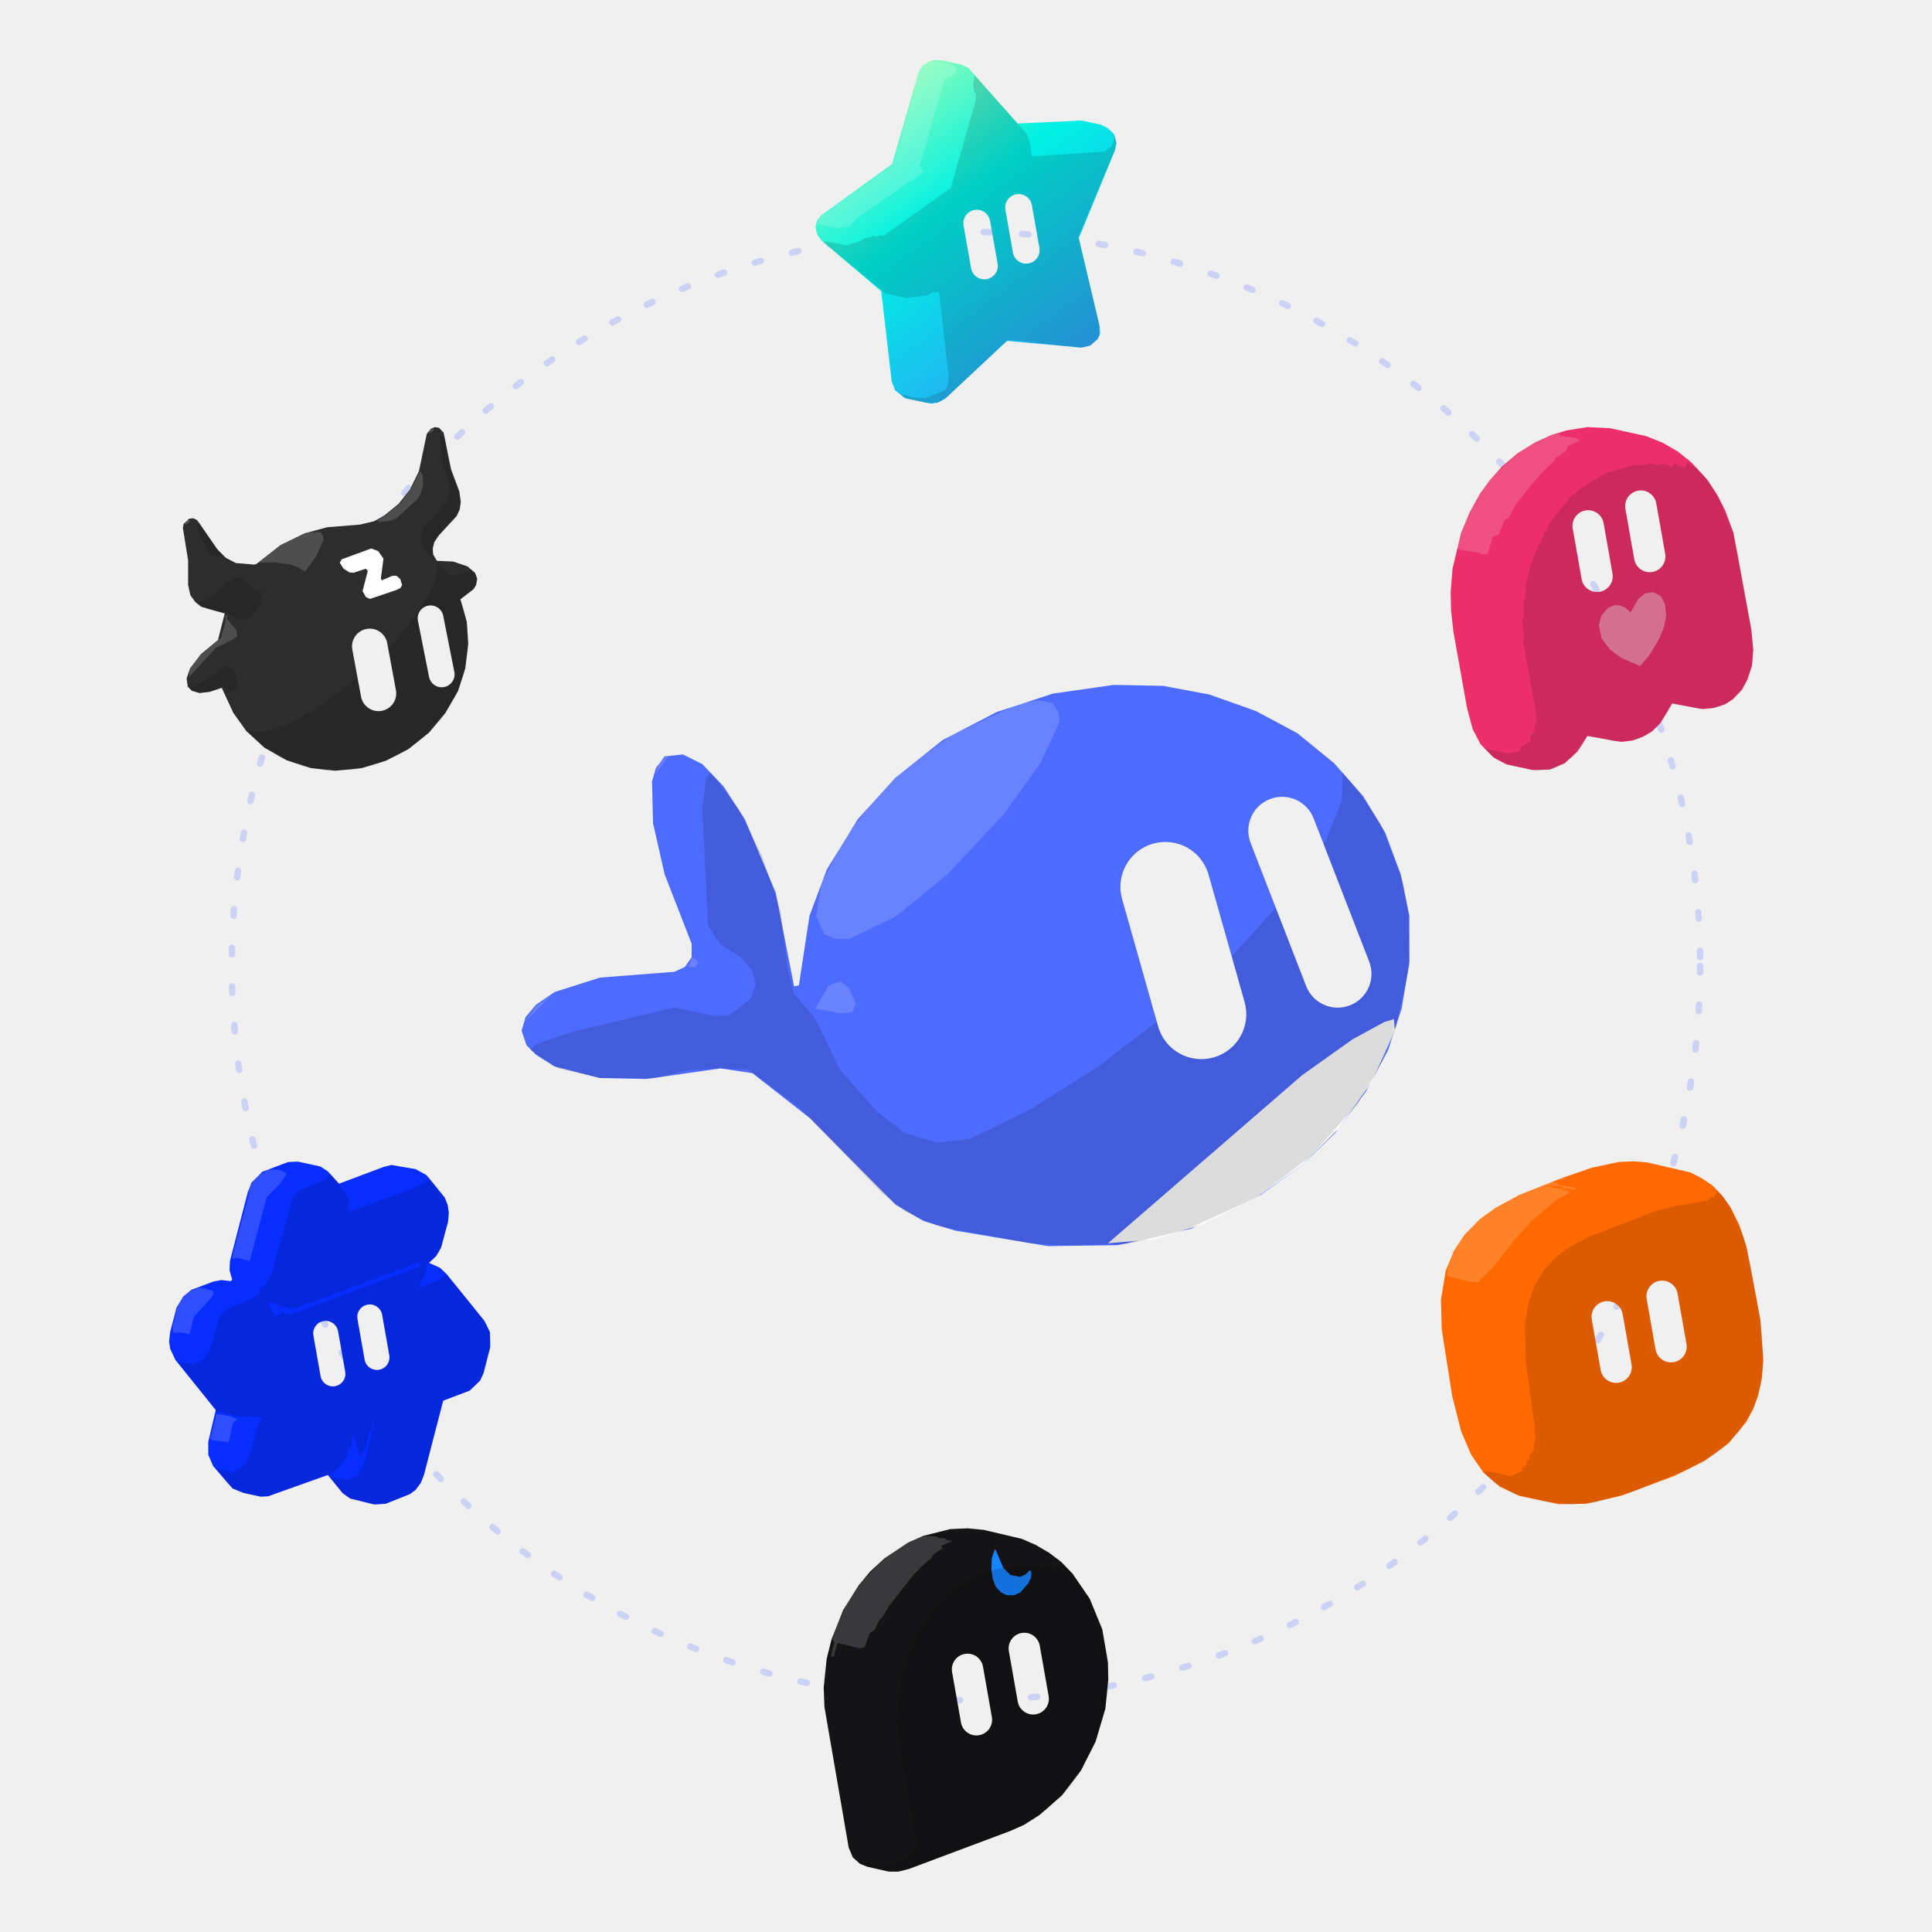
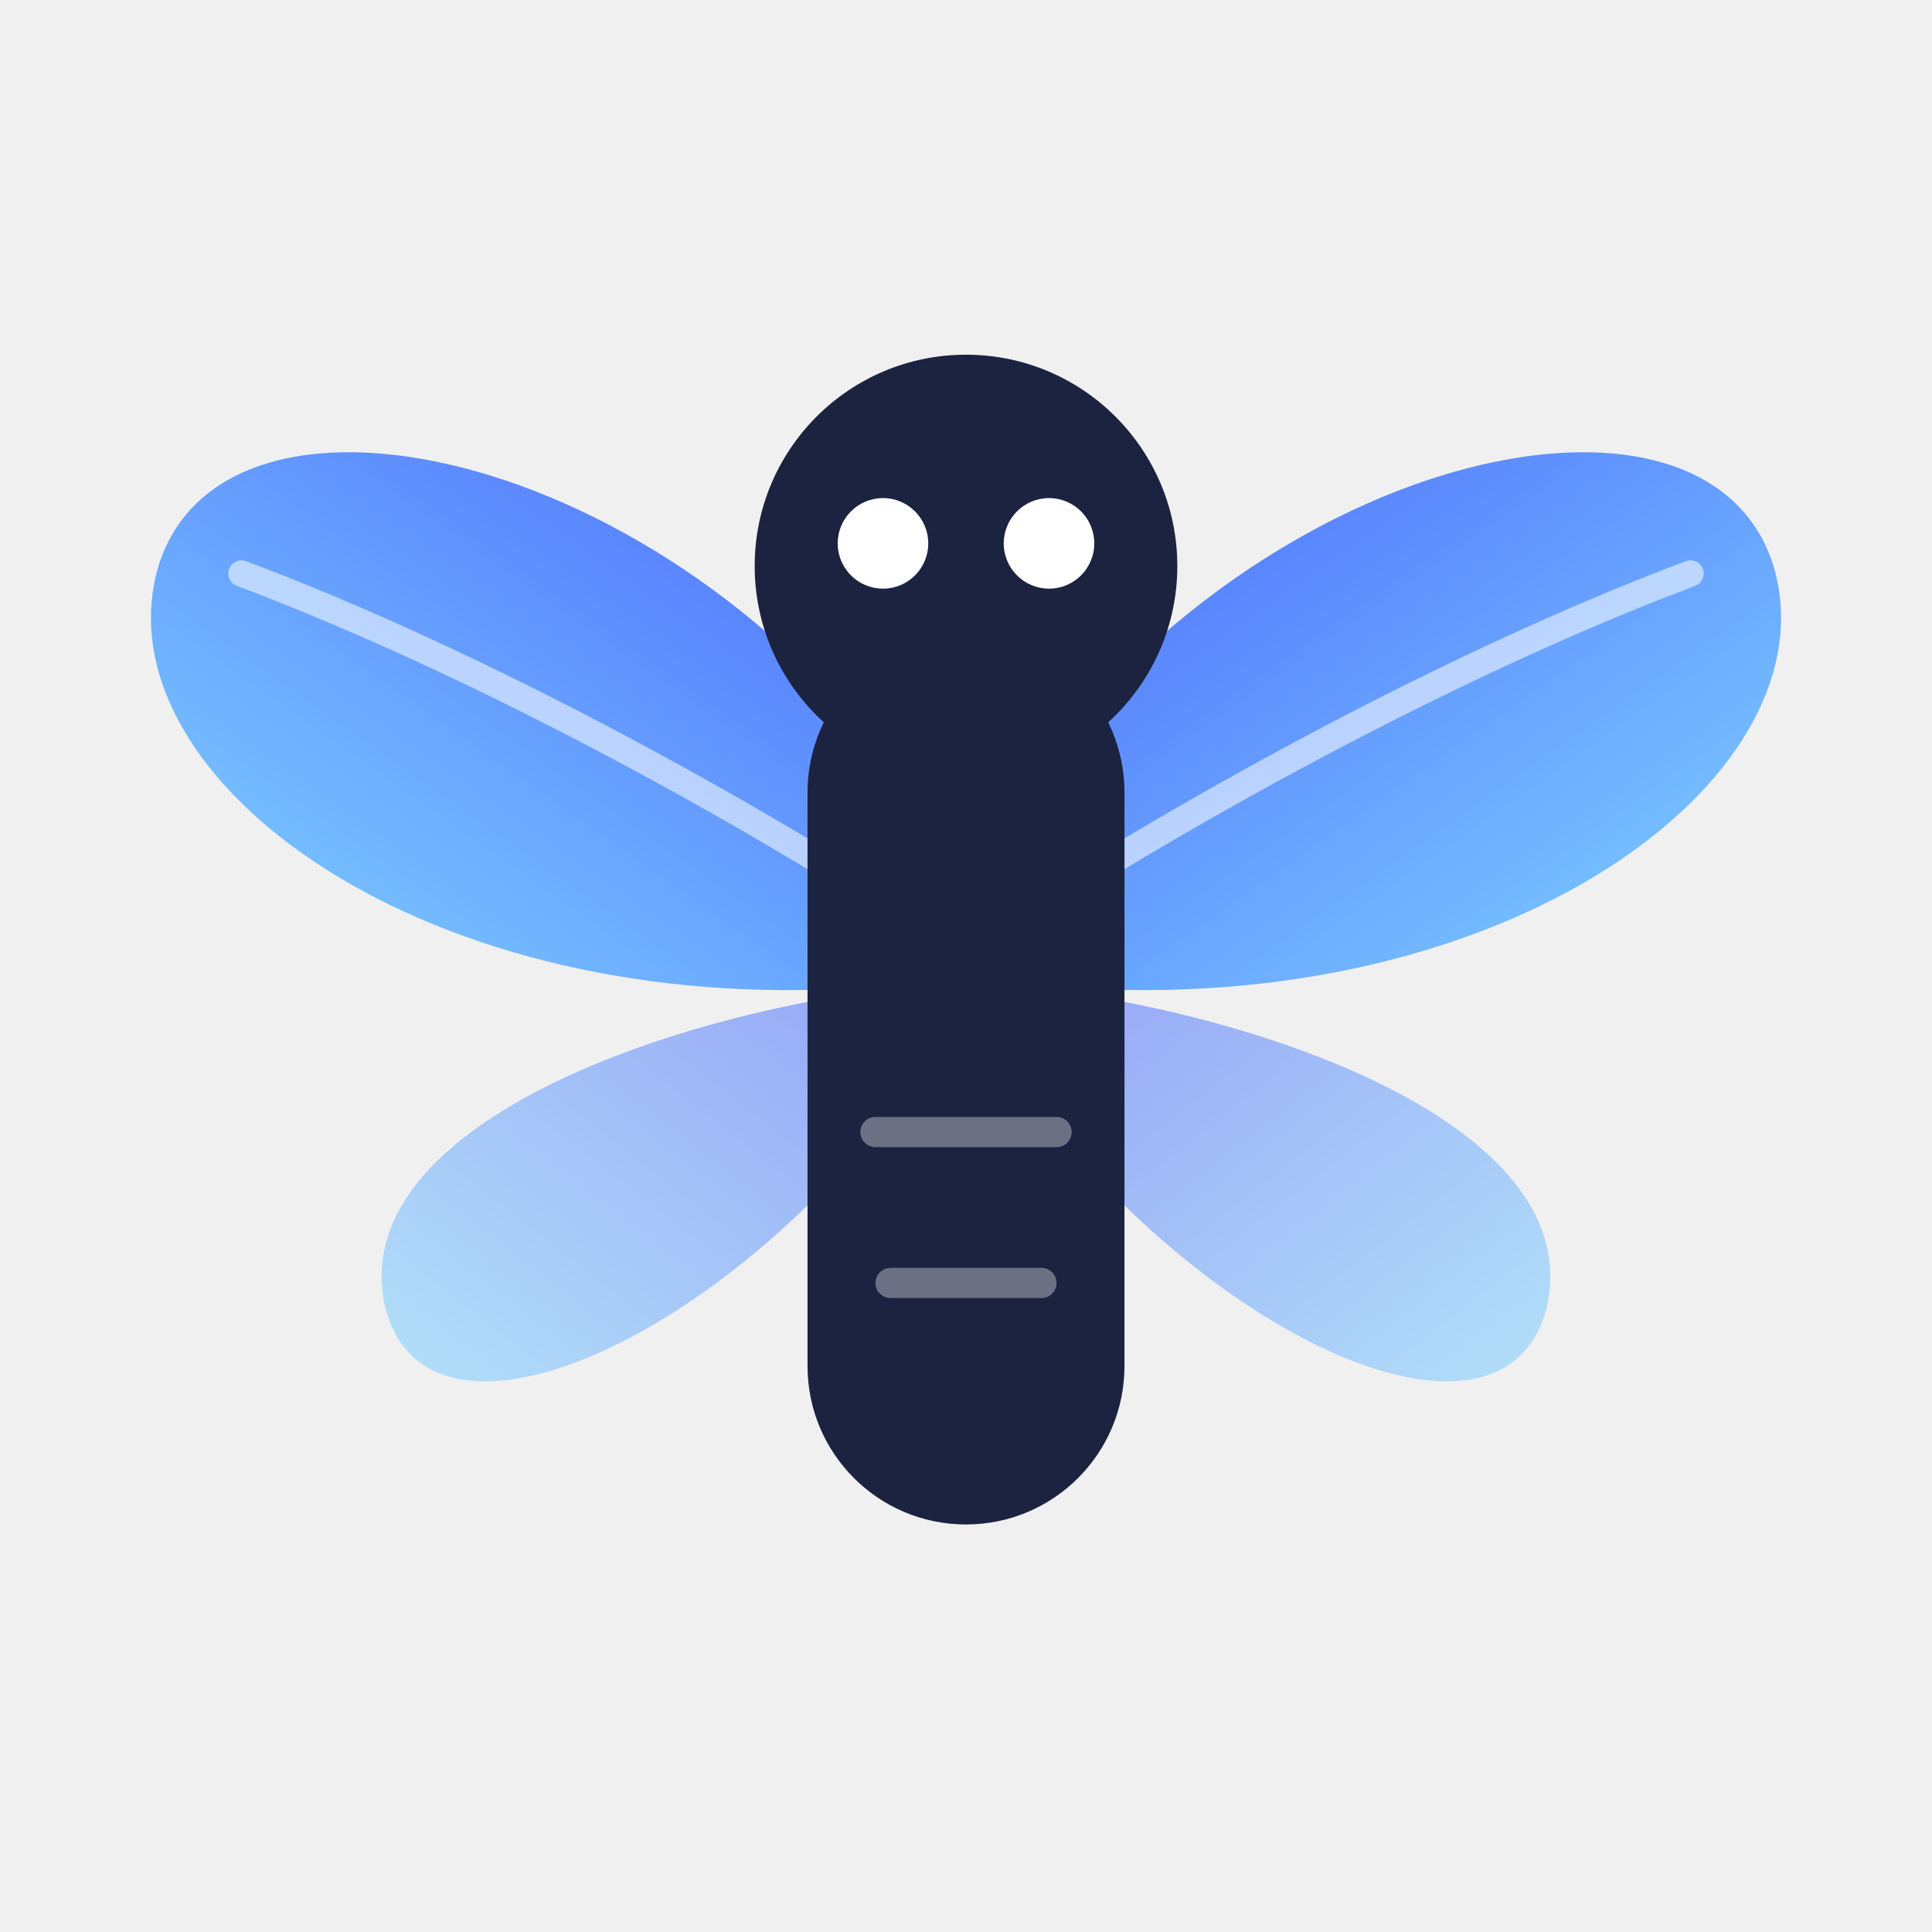
- <svg xmlns="http://www.w3.org/2000/svg" viewBox="0 0 600 600" width="600" height="600" role="img" aria-label="FlyBot">
-   <circle cx="300" cy="300" r="228" fill="none" stroke="#4D6BFE" stroke-opacity=".22" stroke-width="2" stroke-dasharray="2 10" stroke-linecap="round" />
-   <g transform="translate(242.0 14.0) scale(1.16)">
-     <defs>
-       <linearGradient id="m0g" gradientUnits="userSpaceOnUse" x1="18" y1="10" x2="78" y2="92">
-         <stop offset="0" stop-color="#A4FFB0" />
-         <stop offset="0.42" stop-color="#00F0E4" />
-         <stop offset="1" stop-color="#2E9EF7" />
-       </linearGradient>
-       <mask id="m0" maskUnits="userSpaceOnUse" x="-100" y="-100" width="300" height="300">
-         <rect x="-100" y="-100" width="300" height="300" fill="#fff" />
-         <g transform="translate(53.9 53.4) rotate(-10)">
-           <rect x="-3.6" y="-9.4" width="7.2" height="18.8" rx="3.6" fill="#000" />
-         </g>
-         <g transform="translate(65.1 49.2) rotate(-10)">
-           <rect x="-3.6" y="-9.4" width="7.2" height="18.8" rx="3.6" fill="#000" />
-         </g>
-       </mask>
-     </defs>
-     <g mask="url(#m0)">
-       <g fill-rule="evenodd">
-         <path d="M40.1 4.4l1.5-.4 1.9 .1 5.2 1.1 1.9 .9 13.2 14.9 17.1-.8 5.2 1.1 1.8 .9 1.7 1.6 .7 2.4-.4 1.9-9.7 23.6 5.6 23.7 .1 1.9-.6 1.4-2.1 1.8-2.3 .5-19.9-1.8-16.6 15.5-1.9 1-1.9 .3-7-1.5-2.6-2.1-.9-2.4-2.8-24.1-16-13.6-1.1-1.5-.5-1.9 .4-1.9 1.2-1.5 18.9-13.6 7.1-24.6 1-1.7z" fill="url(#m0g)" />
-         <path d="M52 7.7l14.3 16.1 1 2.9 .3 3.1 19.4-1.3 2-1.4 .7-2.3-.4-1 .5 .5 .5 1.9-.4 1.9-9.8 23.2 5.5 23.1 .1 3.4-2 2.4-2.8 .8-19.4-2.1-1.9 1.4-14.7 14-2.4 1.4-3.3 .1-4.7-1-2-1 .6-.2 3.3 .8 2.8 .1 5.1-2.1 .7-.9 .4-2.4-2.6-22.7-.3-.3-1.4 .2-1.4 .7-5.7 .7-5.6-1.2-16.7-13.8 1-.1 5.2 1 3.8-1.1 1-.7 1.9-.4 .4-.4 1.5 .3 .4-.4 1 .2 18-12.8 6.7-23.5 0-1.8-.4-.5-.3-1.9 .4-2.4z" fill="#000" fill-opacity=".14" />
-         <path d="M40.1 4.4l2-.1 4.7 1 .7 1-.5 1.4-2.8 1.5-6.6 23.1 .7 1.2 .6 .3-18.1 12.5-1.8 2.1-3.4 .7-5.2-1.2-.3-.4 .3-.9 1.4-1.4 18.3-12.9 .9-2.3 6.4-22.7 .8-1.4z" fill="#fff" fill-opacity=".16" />
-       </g>
-     </g>
+ <svg xmlns="http://www.w3.org/2000/svg" viewBox="0 0 512 512" width="512" height="512" role="img" aria-label="FlyBot">
+   <defs>
+     <linearGradient id="wing-light" x1="0" y1="0" x2="1" y2="1">
+       <stop offset="0" stop-color="#4D6BFE" />
+       <stop offset="1" stop-color="#7FD3FF" />
+     </linearGradient>
+   </defs>
+   <g>
+     <path d="M268 214 C 330 120, 452 92, 470 150 C 486 204, 404 268, 288 262 Z" fill="url(#wing-light)" />
+     <path d="M276 262 C 340 270, 420 300, 410 346 C 400 388, 330 360, 280 300 Z" fill="url(#wing-light)" opacity=".55" />
+     <path d="M282 236 C 340 200, 400 170, 448 152" fill="none" stroke="#FFFFFF" stroke-opacity=".55" stroke-width="7" stroke-linecap="round" />
  </g>
-   <g transform="translate(439.5 128.0) scale(1.16)">
-     <defs>
-       <mask id="m1" maskUnits="userSpaceOnUse" x="-100" y="-100" width="300" height="300">
-         <rect x="-100" y="-100" width="300" height="300" fill="#fff" />
-         <g transform="translate(47.5 37.2) rotate(-10)">
-           <rect x="-4.2" y="-11.05" width="8.4" height="22.1" rx="4.2" fill="#000" />
-         </g>
-         <g transform="translate(61.6 31.9) rotate(-10)">
-           <rect x="-4.2" y="-11.05" width="8.4" height="22.1" rx="4.2" fill="#000" />
-         </g>
-       </mask>
-     </defs>
-     <g mask="url(#m1)">
-       <g fill-rule="evenodd">
-         <path d="M46.1 4l6.1 .3 9.6 2.1 4.5 1.8 4.1 2.4 3.5 2.8 4.4 4.8 2.6 4 2.1 4.1 2.2 6 4.8 26 .5 5.3-.3 4.1-1.2 3.8-1.5 2.8-2.4 2.5-2.1 1.4-3.1 1-3 .3-8.1-1.5-3.2 5.3-2.1 2.1-2.5 1.5-2.8 1-3 .4-9.1-1.6-2.7 4.2-3.4 3.1-4 1.7-4.6 .1-7-1.5-3.5-1.9-3.4-3.5-2.1-4-1.5-5.6-3.7-20.7-.6-5.6-.1-5 .5-6.1 2.3-9.6 2.3-5.5 2.7-4.9 2.7-3.7 3.2-3.6 4.2-3.6 4.7-2.9 4.4-2 4-1.2z" fill="#EC2F6B" />
-         <path d="M61.6 48.5l2.2-.3 2 1.1 1.1 2.2 .3 3-.6 3.1-1.5 3.5-2.5 4.1-2.4 2.8-5-2.2-3-2.2-2.3-3-.7-3.5 .6-2.6 1.8-2.1 1.6-.7 1.5 0 1.5 .6 1.5 1.3 2-3.6z" fill="#fff" fill-opacity="0.4" />
-         <path d="M69.3 13.6l2.6 1.3 .5-.3 .5-1.3 2 1.7 .5 0 2.5 2.7 3.5 5.5 3.6 8.6 1.5 6.6 3.5 19.7 .5 5.5-.4 4.6-2 5-1 1.6-2.6 2.5-3 1.5-2.1 .5-4 0-6.6-1.4-1.4 2.9-1.9 2.5-2.7 2.6-3.1 1.5-2.5 .6-4 .1-7.1-1.5-1.5 2.8-2.6 3-2 1.6-3 1.4-4.5 .6-7.1-1.5-3.6-1.5-3.5-3.1 6.6 1.5 2.8-.5 .5-.5-.3-.5 3.2-2-.4-1 1.4-1.5-.3-1 .7-1.6-.2-2.5-3.4-19.2 .3-.5-.6-5 .5-.5-.1-4.6 .4-.5 .3-4 1-4.1 1.5-4.5 3.8-7.7 5.5-6.9 3.1-2.6 6.5-3.9 7.6-2.2 3.1 0 .5-.4 3 .5 1-.5 2.5 1z" fill="#000" fill-opacity=".14" />
-         <path d="M36.5 6.1l2-.3 .5 .6 4.1 .5 1 .7-3.3 1.5-.3 1.2-3 2-.3 .8-2.8 2.6-3.5 4-3.9 5-2 3.6-1 .5-1.7 4-1.5 .5-1.4 4.6-1.6 .2-.5-.4-5.6-.9-.4-.4 1.4-5.1 1.5-3.5 2.6-5.1 4-5.5 6.6-6.2 4-2.5z" fill="#fff" fill-opacity=".16" />
-       </g>
-     </g>
+   <g transform="translate(512 0) scale(-1 1)">
+     <path d="M268 214 C 330 120, 452 92, 470 150 C 486 204, 404 268, 288 262 Z" fill="url(#wing-light)" />
+     <path d="M276 262 C 340 270, 420 300, 410 346 C 400 388, 330 360, 280 300 Z" fill="url(#wing-light)" opacity=".55" />
+     <path d="M282 236 C 340 200, 400 170, 448 152" fill="none" stroke="#FFFFFF" stroke-opacity=".55" stroke-width="7" stroke-linecap="round" />
  </g>
-   <g transform="translate(439.5 356.0) scale(1.16)">
-     <defs>
-       <mask id="m2" maskUnits="userSpaceOnUse" x="-100" y="-100" width="300" height="300">
-         <rect x="-100" y="-100" width="300" height="300" fill="#fff" />
-         <g transform="translate(52.6 52.4) rotate(-10)">
-           <rect x="-4.2" y="-11.05" width="8.4" height="22.1" rx="4.2" fill="#000" />
-         </g>
-         <g transform="translate(67.3 46.9) rotate(-10)">
-           <rect x="-4.2" y="-11.05" width="8.4" height="22.1" rx="4.2" fill="#000" />
-         </g>
-       </mask>
-     </defs>
-     <g mask="url(#m2)">
-       <g fill-rule="evenodd">
-         <path d="M54.5 4.2l3.9-.2 3.7 .3 11.6 2.7 3.1 1.6 2.8 1.9 2.6 2.7 2.2 3.1 2.4 4.8 1.9 5.8 3.7 19.4 .8 11.1-.4 4.7-1 4.7-1.3 3.5-1.8 3.4-4.8 5.8-6.4 4.7-8 4-14.2 5.3-9.5 2.2-7.4 .1-10.5-2.2-5.3-2.5-4.3-3.7-3.3-4.8-2.7-6.3-2.4-9.5-2.8-17.9-.2-7.8 1.3-7.9 2.2-5.3 2.8-4.2 4.1-4.2 4.3-3.1 6.3-3.4 11.6-4.6 7.9-2.7z" fill="#FF6900" />
-         <path d="M80.5 11.6l2.1 2.1 2.1 3.2 3.2 7.3 2.1 8.4 2.7 15.8 .5 7.9-.6 7.4-2 6.3-3.8 6.3-4.2 4.3-2.6 2-6.9 3.8-15.2 6.2-9.5 2.7-6.8 .6-6.2-.7-8.5-2-5.8-3.2-3.2-3.3 .5 .4 1.1-.2 5.8 1.4 2.1-.8 1.4-.7-.3-.5 1.4-1.1-.1-1 .8-.5 0-1.1 1.1-1 .1-2.1 .4-.6-.2-3.6-2.4-17.9-.2-9.5 .8-5.3 1.1-3.6 1.2-2.7 2.2-3.5 2.7-2.8 3.1-2.5 5.8-3.2 17.9-6.9 5.3-1.4 8.4-1.4 1.6-1.1 .5 .1 .9-1.5z" fill="#000" fill-opacity=".14" />
-         <path d="M39.4 8.4l1.2 0-1.6 .7-1-.1 1-.1zM36.8 9.5l1 0 .6 .9 4.2 .6 .7 .6-3.8-.4-.3 .4 1.9 .3 .1 .7-3.2 1.6-6.9 5.8-5.3 6-4.7 6.1-3.8 3.7-.2 .5-1.8 .1-6.8-1.7 .4-3.6 2.1-4.2 2.2-3.2 4.2-4.3 4.2-3 3.1-1.8 5.3-2.5zM35.1 10.5l1.7 0-.5 .4zM36.5 11.1l.3-.5 2.2 .1 .4 .4-.4 .3z" fill="#fff" fill-opacity=".16" />
-       </g>
-     </g>
-   </g>
-   <g transform="translate(242.0 470.0) scale(1.16)">
-     <defs>
-       <mask id="m3" maskUnits="userSpaceOnUse" x="-100" y="-100" width="300" height="300">
-         <rect x="-100" y="-100" width="300" height="300" fill="#fff" />
-         <g transform="translate(51.6 48.5) rotate(-10)">
-           <rect x="-4.2" y="-11.05" width="8.4" height="22.1" rx="4.2" fill="#000" />
-         </g>
-         <g transform="translate(66.8 42.9) rotate(-10)">
-           <rect x="-4.2" y="-11.05" width="8.4" height="22.1" rx="4.2" fill="#000" />
-         </g>
-       </mask>
-     </defs>
-     <g mask="url(#m3)">
-       <g fill-rule="evenodd">
-         <path d="M45.8 4.2l4.7-.2 4.2 .4 10.2 2.4 3.7 1.6 3.6 2.1 3.3 2.5 3 3.1 4.6 6.7 3.4 8.3 1.5 8.8 .1 4.6-.8 7.8-2.6 8.8-3.9 7.7-5.1 6.7-6.1 5.3-4.1 2.6-3.6 1.6-27.2 10.2-2.8 .7-2.6 0-5.7-1.3-2-.8-1.9-1.7-1.1-2.6-6.5-37.7-.2-5.2 .8-7.7 1.3-5.2 3.1-7.8 4.2-6.7 3-3.6 3.9-3.6 6.3-4.2 4.1-1.8z" fill="#141416" />
-         <path d="M57.6 9.9l.2-.3 .2 .3 2 4.7 1.9 1.9 2.6 .5 1.5-.7 1.1-1.1 .4 .4-.1 1.6-.7 1.5-2.2 2.5-1.6 .7-2 0-1.6-.8-1.3-1.4-.8-2-.4-2.6 .1-3.1z" fill="#1783FF" fill-opacity="1" />
-         <path d="M74.3 13.5l2.1 1.5 .3-.4-.3-.6 2.1 2.1 4.6 6.7 3.1 7.4 1.5 7.6 .1 10.4-.6 4.6-2.5 8.3-4.2 8.2-3.1 4.2-5.7 5.7-6.2 4.2-4.6 2-28 10.3-4.1 0-5.2-1.1-2-.9-.5-.7 .5 .5 1.5 0 3.6 1 2.6-.3 5.7-2.1 2.1-2.1-5.4-31.5-.2-4.1 .4-1.1-.1-2.6 .5-3.6 1.8-7.7 2.8-6.7 1.9-3.1 3.9-5.2 3.2-3.1 2.5-2 5.2-2.9 3.1-1.1 3.1-.8 2.1 0 .5-.4 2.6 .2 1-.3 1.6 .4 1-.5 2.1 .8 1-.8 2.1 1.2z" fill="#000" fill-opacity=".14" />
-         <path d="M38 6.3l1.7-.3 2.5 .2 .6 .4 1.5 0 .5 .5 1.6 .3-3.1 1.3 .4 .7-2.5 1.6-.5 1-2.5 2.1-2.7 2.9-6.2 7.9-1.5 2.7-1 .9-1.2 2.6-1.4 1-1.3 3.7-1.3 .3-6-1.4-1 3.6-.8 0 .9-3.6-.5-1 1.1-3.6 2.7-5.7 4.1-6.2 5.7-5.8 3.1-2.4 3.6-2.2z" fill="#fff" fill-opacity=".16" />
-       </g>
-     </g>
-   </g>
-   <g transform="translate(44.5 356.0) scale(1.16)">
-     <defs>
-       <mask id="m4" maskUnits="userSpaceOnUse" x="-100" y="-100" width="300" height="300">
-         <rect x="-100" y="-100" width="300" height="300" fill="#fff" />
-         <g transform="translate(49.8 55.5) rotate(-10)">
-           <rect x="-3.35" y="-8.85" width="6.7" height="17.7" rx="3.35" fill="#000" />
-         </g>
-         <g transform="translate(61.6 51.1) rotate(-10)">
-           <rect x="-3.35" y="-8.85" width="6.7" height="17.7" rx="3.35" fill="#000" />
-         </g>
-       </mask>
-     </defs>
-     <g mask="url(#m4)">
-       <g fill-rule="evenodd">
-         <path d="M38.8 4.2l2.6-.1 6 1.3 2 1.3 3 3.3 12-4.5 2-.5 6.5 1.1 2.9 1.6 4.9 6 .8 2 .3 2-.2 2.5-1.9 7-1.3 2.2-1.9 1.8 2.9 1.3 1.8 1.7 10.1 12.5 1.5 3 .1 4-1.8 7-.9 2-2.8 2.7-7.1 2.7-5.2 20-.8 2-1.4 1.9-1.5 1.1-6.5 2.6-3 .2-6.5-1.6-2-1.4-4-4.9-16 5.7-2 .1-4.5-1-3-1.2-5.2-6-1.3-3 0-3.5 2-8.5-10.8-13.4-1.4-3-.3-2 .3-2.5 1.7-6.5 1.8-3 2.2-1.8 5.9-2.2 2.1-.4 2.5 .3 .4-.4-.7-2.5 .1-2.5 4.8-18.5 1-2.5 2.9-2.9z" fill="#082DFF" />
-         <path d="M49.7 7.7l.2-.4 .5 .4 2 2.3 0 .7 1.6 1.5 1 2 .1 1.5-.3 .5 .6 1.3 17.5-6.5 2.5-1.3 1-1.5 4.5 6 .6 1.5 .3 3-1.9 8-1 2-3 3-.3 1 .4 .5-1.7 3 .1 .5-.5 .5 0 .7 5.5-2.2 1.5-1.5 2 2 8 10 1 1.5 1 2.5-.1 4-1.9 7-1.1 1.9-2.9 2.5-6.8 2.5-4.7 19-1.5 3.5-2.5 2.5-6.5 2.6-4 0-5.5-1.4-2.2-1.7-3.2-4 4.9 .8 2.5-1.4 1.5-2.6 .7-2.3 1.7-6.5-.4-.3-.6 .8-.7 3.5-1.1 1.5 .3 .5-.3 .5-.7-.5-1.4-5.5-.5 1-.2 2-.9 1-.1 1.5-1.1 2-2.7 2.8-1 .4-1 .1-15.5 5.8-3-.1-4.5-1-2-1-2-2-2.2-3 .2-.2 4 .9 2-1.1 1.7-1.6 1.3-3.2 1.7-6.3 1.1-2.5-.3-.3-.5 .2-6.5-.3-.5-.5-2 0-.5-.5-1.7-.1-10.4-13.4 4.1 .7 3.1-1.7 1.3-2 2.5-8.5 .9-1.5 1.7-1.3 6.5-2.7 2-1.5-.3-.5 .3-.5 1.5-1.2 1.5-3 5.6-20.3 1.9-2 6-2.4 1.1-.6zM73.2 31.2l1.5 0-.8 1-34 12.7-1 .1-1.5-.5-2 .8-1.9-2.6 .4-.9 2 .5 1.5 1 .5-.4 1 .5 1-.3 1 .4 3-1.5 1 .1 3-1.6 1 .1 3-1.6 1 .1 3-1.6 2.5-.5 1.5-1 2.5-.5 1.5-1 2.5-.5 1.5-1 2.5-.5 1.5-1 1 0zM61.3 74.6l.1-.2 .4 .2-.4 1.7z" fill="#000" fill-opacity=".14" />
-         <path d="M33.4 6.2l3 .1 1.9 .9-.1 .5-1.8 2.5-3.4 3.5-4.5 17-3.6-.9-1 .4 0-1 4.4-16.5 0-1.5 2.1-3.1zM68.2 6.2l1.2 0zM14.9 37.7l3.5 .9 .4 .6-.3 1-5 5.5-1.1 4.6-2.5-.5-2 .1 0-1.7 1-4.5 1-2.5 2-2.1zM19.4 71.6l4 .7 1.8 .8-1.2 1-1.1 5.1-4.5-.5-.5-.6 1.4-5z" fill="#fff" fill-opacity=".16" />
-       </g>
-     </g>
-   </g>
-   <g transform="translate(44.5 128.0) scale(1.16)">
-     <defs>
-       <mask id="m5" maskUnits="userSpaceOnUse" x="-100" y="-100" width="300" height="300">
-         <rect x="-100" y="-100" width="300" height="300" fill="#fff" />
-         <g transform="translate(61.8 69) rotate(-10.5)">
-           <rect x="-4.75" y="-11.15" width="9.5" height="22.3" rx="4.75" fill="#000" />
-         </g>
-         <g transform="translate(78.4 62.7) rotate(-11.2)">
-           <rect x="-3.45" y="-11.1" width="6.9" height="22.2" rx="3.45" fill="#000" />
-         </g>
-       </mask>
-     </defs>
-     <g mask="url(#m5)">
-       <g fill-rule="evenodd">
-         <path d="M77 4.4l1.1-.4 1.1 .2 1.2 1.3 2 9.8 2.2 5.9 .4 2.8-.3 2.1-.8 1.7-4.7 5.1-1.3 1.9-.4 1.7 .1 1.6 1 1.7 4.4 .2 3.8 1.3 2 1.7 .6 1.6-.3 1.7-.7 1.1-3.5 2.7 1.7 6 .4 5.9-.8 6.6-1.9 6-3.4 5.9-4.4 5.3-5.5 4.4-6 3.1-6.5 2-7.1 .7-6.5-.7-6.5-2.1-6-3.4-4.8-4.4-3.5-4.9-3.1-6.7-3.3 1.1-2.7 .3-2-.6-1.1-1.1-.3-2.2 .9-2.7 2.9-3.8 4.6-3.8 1.8-7.1-6.3-1.8-1.6-1.3-1.3-1.8-.6-2.7 0-6.6-1.4-8.7 .2-1.1 1.5-1.4 1.1-.1 1 .5 5.5 7.9 2.2 2.2 2.7 1.4 4.9 .4 .5-.1 6.5-5.1 6.6-3.2 6-1.6 8.7-.7 3.8-.9 2.7-1.5 3.9-3.2 3-3.8 2.4-4.9 2.1-10z" fill="#2D2D2D" />
-         <path d="M61 36.5l1.9 .7 1.4 2-.7 5.4 .3 .4 2.8-1.2 1.1 0 1 .9 .5 1.6-.5 .8-1 .5-7.1 2.4-1.1-.5-.9-1.6 1.4-5.4-.5-.6-3.3 1.1-1.1-.1-1.6-1-1-1.6 .5-.9z" fill="#fff" fill-opacity="1" />
-         <path d="M80.2 5.5l.6 1.6 1.3 8.2 2.5 6 .2 3.7-.1 1.1-1.2 2.2-5.2 5.4-1.1 3.3 .9 2.7 3.8 3.9 1.6 .1 4.4-1.4 1.2 1.2 .1 1.1-.2 1.7-.6 1.1-3.6 2.7 .9 2.2 1.1 5.4 .1 6-1.1 6.5-2.3 6-3.8 6-6 6-4.9 3.3-5.9 2.6-7.1 1.7-7.1 .1-6-1.1-5.9-2.3-4.4-2.7-4.4-4.5 3.8 .4 5.5-1.5 7.6-3.9 6.8-4.7 7.9-6.5 7.1-6.9 5.4-6.5 4.4-6.7 1.8-4.4 .4-3.2-.3-1.1-3.3-3.8-.8-2.8 .8-2.7 6.2-7 .8-2.2-.1-2.7-1.7-4.4-.8-8.2zM14.9 29.9l.1-.5 4 6.5 2.3 2.7-1.4 .1-2-.6-3.6-7.1zM24.3 44.6l1-.3 1.1 .2 3.3 2.9 1.7 .5 .3 1.6-.5 2.2-1 1.6-1.6 1.5-1.6 .7-1.7 .1-3.2-2.2-2.2 0-2.7-.6-2.9-1.6 3.9-1.6 2.2-1.7 2.2-2.3zM21 68.6l.5-.5 1.1 .1 1.1 .5 .8 1 .6 2.7-.1 1.1-.7 1.1-.6 .1-2.2-1.2-2.7 1.1-3.8 .6-2.7-1.2 3.4-1.6z" fill="#000" fill-opacity=".14" />
-         <path d="M77 4.4l.6-.2 .1 .7-1.2 .8-.1-.8zM74.2 15.8l.6 1.1 .1 2.7-.6 2.2-1 1.6-5.5 5-1.7 .7-3.3 .3 .1-.6 2.1-1.2 4.2-3.6 2.7-3.9zM11.7 28.9l.8 0-.1 .5-1.2 .8-.1-.8zM44.3 32.1l3.1 0 .8 1.1 0 1.1-1.9 4.3-3 4.1-1.7-1.1-2.1-.8-4.4-.6-4.4 .1 5.5-4.4zM22 54.4l.6 0-.3 .6 .2 .5 2.3 2.7 .4 1.7-1 .9-4.8 2.3-7.1 7.8 0-1.8 2.1-3.3 6.4-5.4 1.2-4.3z" fill="#fff" fill-opacity=".16" />
-       </g>
-     </g>
-   </g>
-   <g transform="translate(150.0 150.0) scale(3)">
-     <defs>
-       <mask id="m6" maskUnits="userSpaceOnUse" x="-100" y="-100" width="300" height="300">
-         <rect x="-100" y="-100" width="300" height="300" fill="#fff" />
-         <g transform="translate(72.5 48.4) rotate(-15.8)">
-           <rect x="-4.65" y="-11.5" width="9.3" height="23" rx="4.65" fill="#000" />
-         </g>
-         <g transform="translate(85.6 43.4) rotate(-21.2)">
-           <rect x="-3.5" y="-11.45" width="7" height="22.9" rx="3.5" fill="#000" />
-         </g>
-       </mask>
-     </defs>
-     <g mask="url(#m6)">
-       <g fill-rule="evenodd">
-         <path d="M65.3 20.9l5.1 .1 4.8 .9 4.8 1.7 4.3 2.3 3.8 3.1 3 3.4 2.3 3.8 1.6 4.3 .9 4.3 0 4.8-.8 4.8-1.4 4.3-2.3 4.3-3.2 4.3-3.4 3.3-4.3 3.1-7.2 3.5-7.6 1.7-7.2 .1-9.6-1.6-3.3-1-2.9-1.7-8.8-8.9-6-4.7-3.3-.5-7.7 1.1-4.8-.1-4.7-1.2-1.9-1.2-1-1-.5-1.5 .4-1.4 1.1-1.3 1.9-1.3 4.7-1.5 7.7-.6 1.1-.5 .7-1 0-1.4-2.8-7.2-1.2-5.3-.1-4.3 .4-1.4 .9-1.2 1.9-.2 2 1 2.2 2.3 2.2 3.4 3.2 7.6 1.9 9.7 .5-.1 1.1-7.2 1.8-4.8 3.2-5.2 3.9-4.3 4.9-3.9 5.6-2.9 5.8-1.9z" fill="#4D6BFE" />
-         <path d="M93.3 55.8l1-.3 .1 1.2-2.4 5.3-3.4 4.8-3.8 3.8-4.8 3.4-5.7 2.8-4.8 1.5-4.8 .4 20.1-17.4 5.2-3.7z" fill="#fff" fill-opacity="1" />
-         <path d="M88.6 29.5l2.4 2.9 1.9 2.8 2.4 6.3 .5 3.3 .1 5.3-1.5 6.6-1.9 4.3-2 3.3-4.8 5.4-5.7 4.3-7.2 3.3-6.2 1.5-6.7 .1-3.3-.2-9.6-1.8-3.3-1.5-2.4-1.9-8.6-8.9-5.3-3.9-3.3-.1-2.9 .2-3.3 .8-5.8 0-4.3-1-2.9-1.9 .6-.6 3.8-1.3 10.5-2.5 4.3 .9 1.4-.1 2.2-1.7 .5-1.4-.3-1.5-1.2-1.4-2.2-1.4-1.2-1.9-.6-12 .4-3.3 .5-.5 2.9 3.8 2.4 4.8 1.9 5.7 .7 5.8 .7 2.8 2.1 2.4 2.7 5.5 3.8 4.3 2.9 2.2 3.3 1 3.4-.4 6.2-3 7.1-4.5 7.3-5.6 6.6-5.9 5.9-6.5 3.7-5.3 1.7-4.2 .1-2.9z" fill="#000" fill-opacity=".14" />
-         <path d="M55.6 22.8l1.9-.3 1.5 .3 .6 1 .1 .9-2 4.3-3.8 5.3-5.8 6.2-5.4 4.4-4.8 2.3-1.4 0-1.2-.5-.8-1.9 .5-3.3 2.5-4.8 3.3-4.3 2.4-2.4 5.3-3.9zM19.3 28.1l-1.4 2 .3-1.1zM21.7 49.1l.6 .5-.3 .5-.8 0zM35.8 52l1.2-.4 .9 .7 .7 1.6-.4 .9-1.2 .1-2.6-.5zM7.2 52.9l-2.9 2.9 1.2-1.6z" fill="#fff" fill-opacity=".16" />
-       </g>
-     </g>
-   </g>
+   <rect x="214" y="168" width="84" height="236" rx="42" fill="#1B2340" />
+   <circle cx="256" cy="150" r="56" fill="#1B2340" />
+   <circle cx="234" cy="144" r="12" fill="#FFFFFF" />
+   <circle cx="278" cy="144" r="12" fill="#FFFFFF" />
+   <path d="M232 300 H280 M236 340 H276" stroke="#FFFFFF" stroke-opacity=".35" stroke-width="8" stroke-linecap="round" />
</svg>
